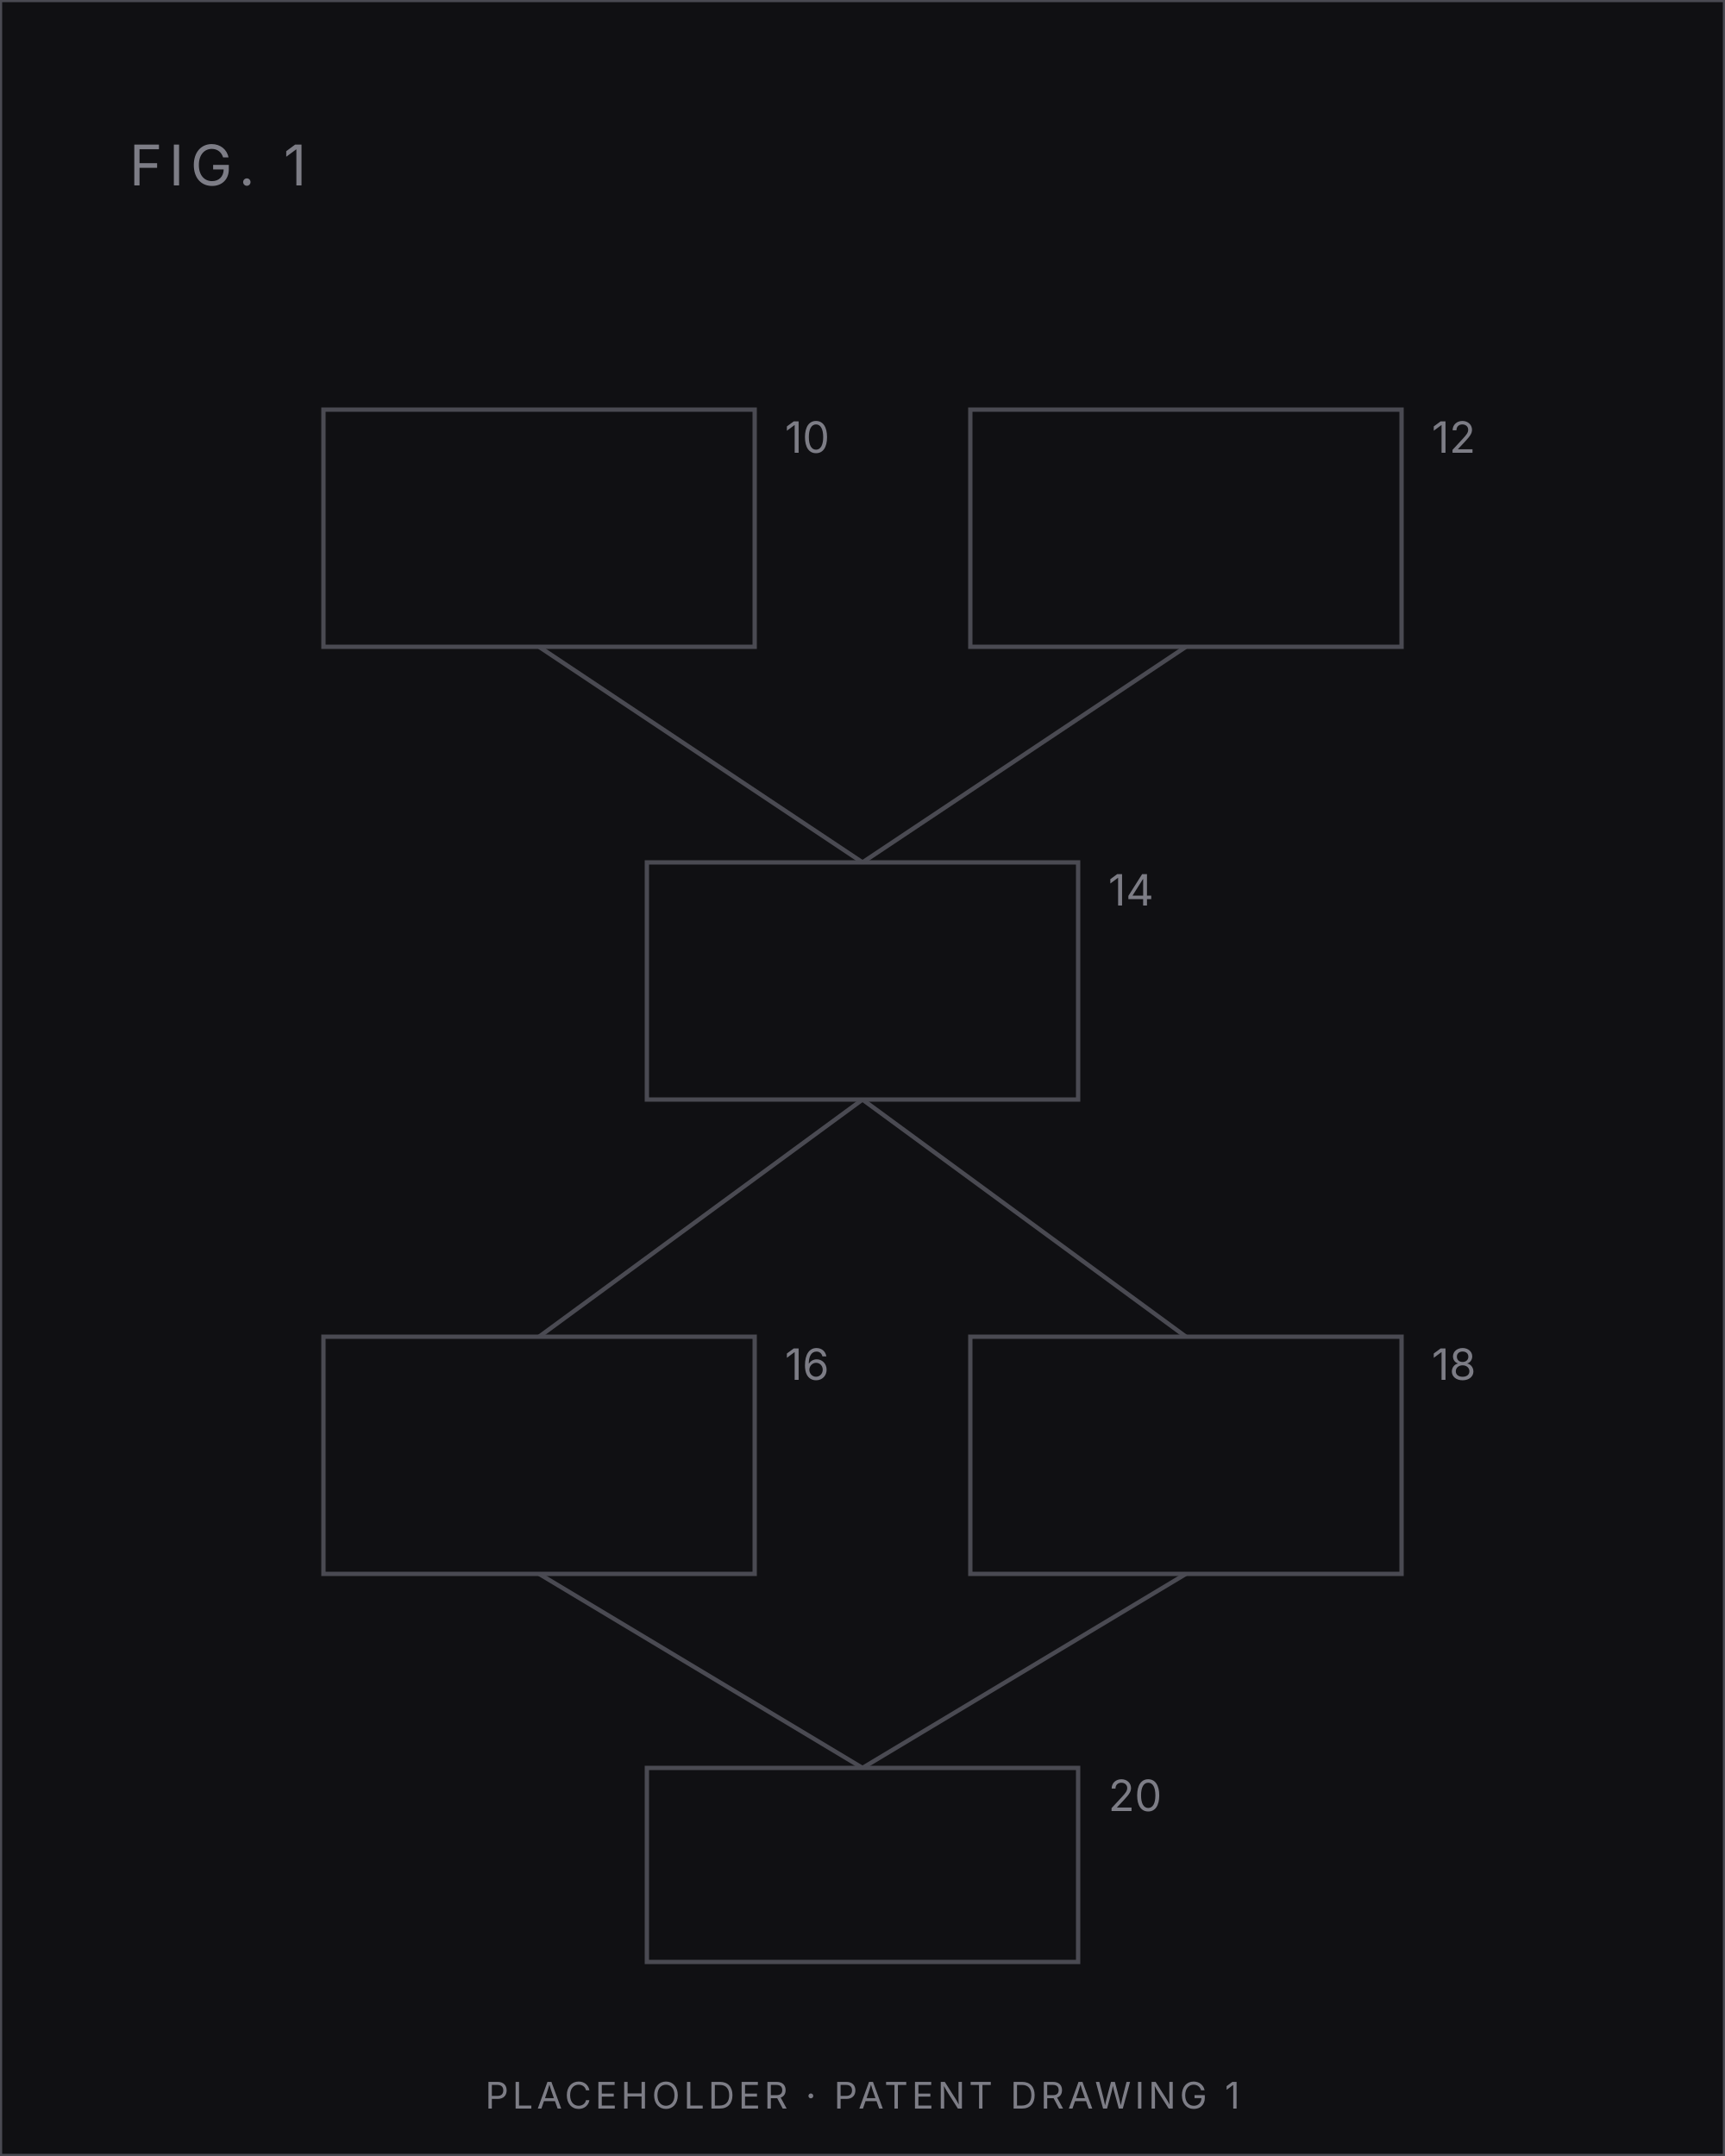
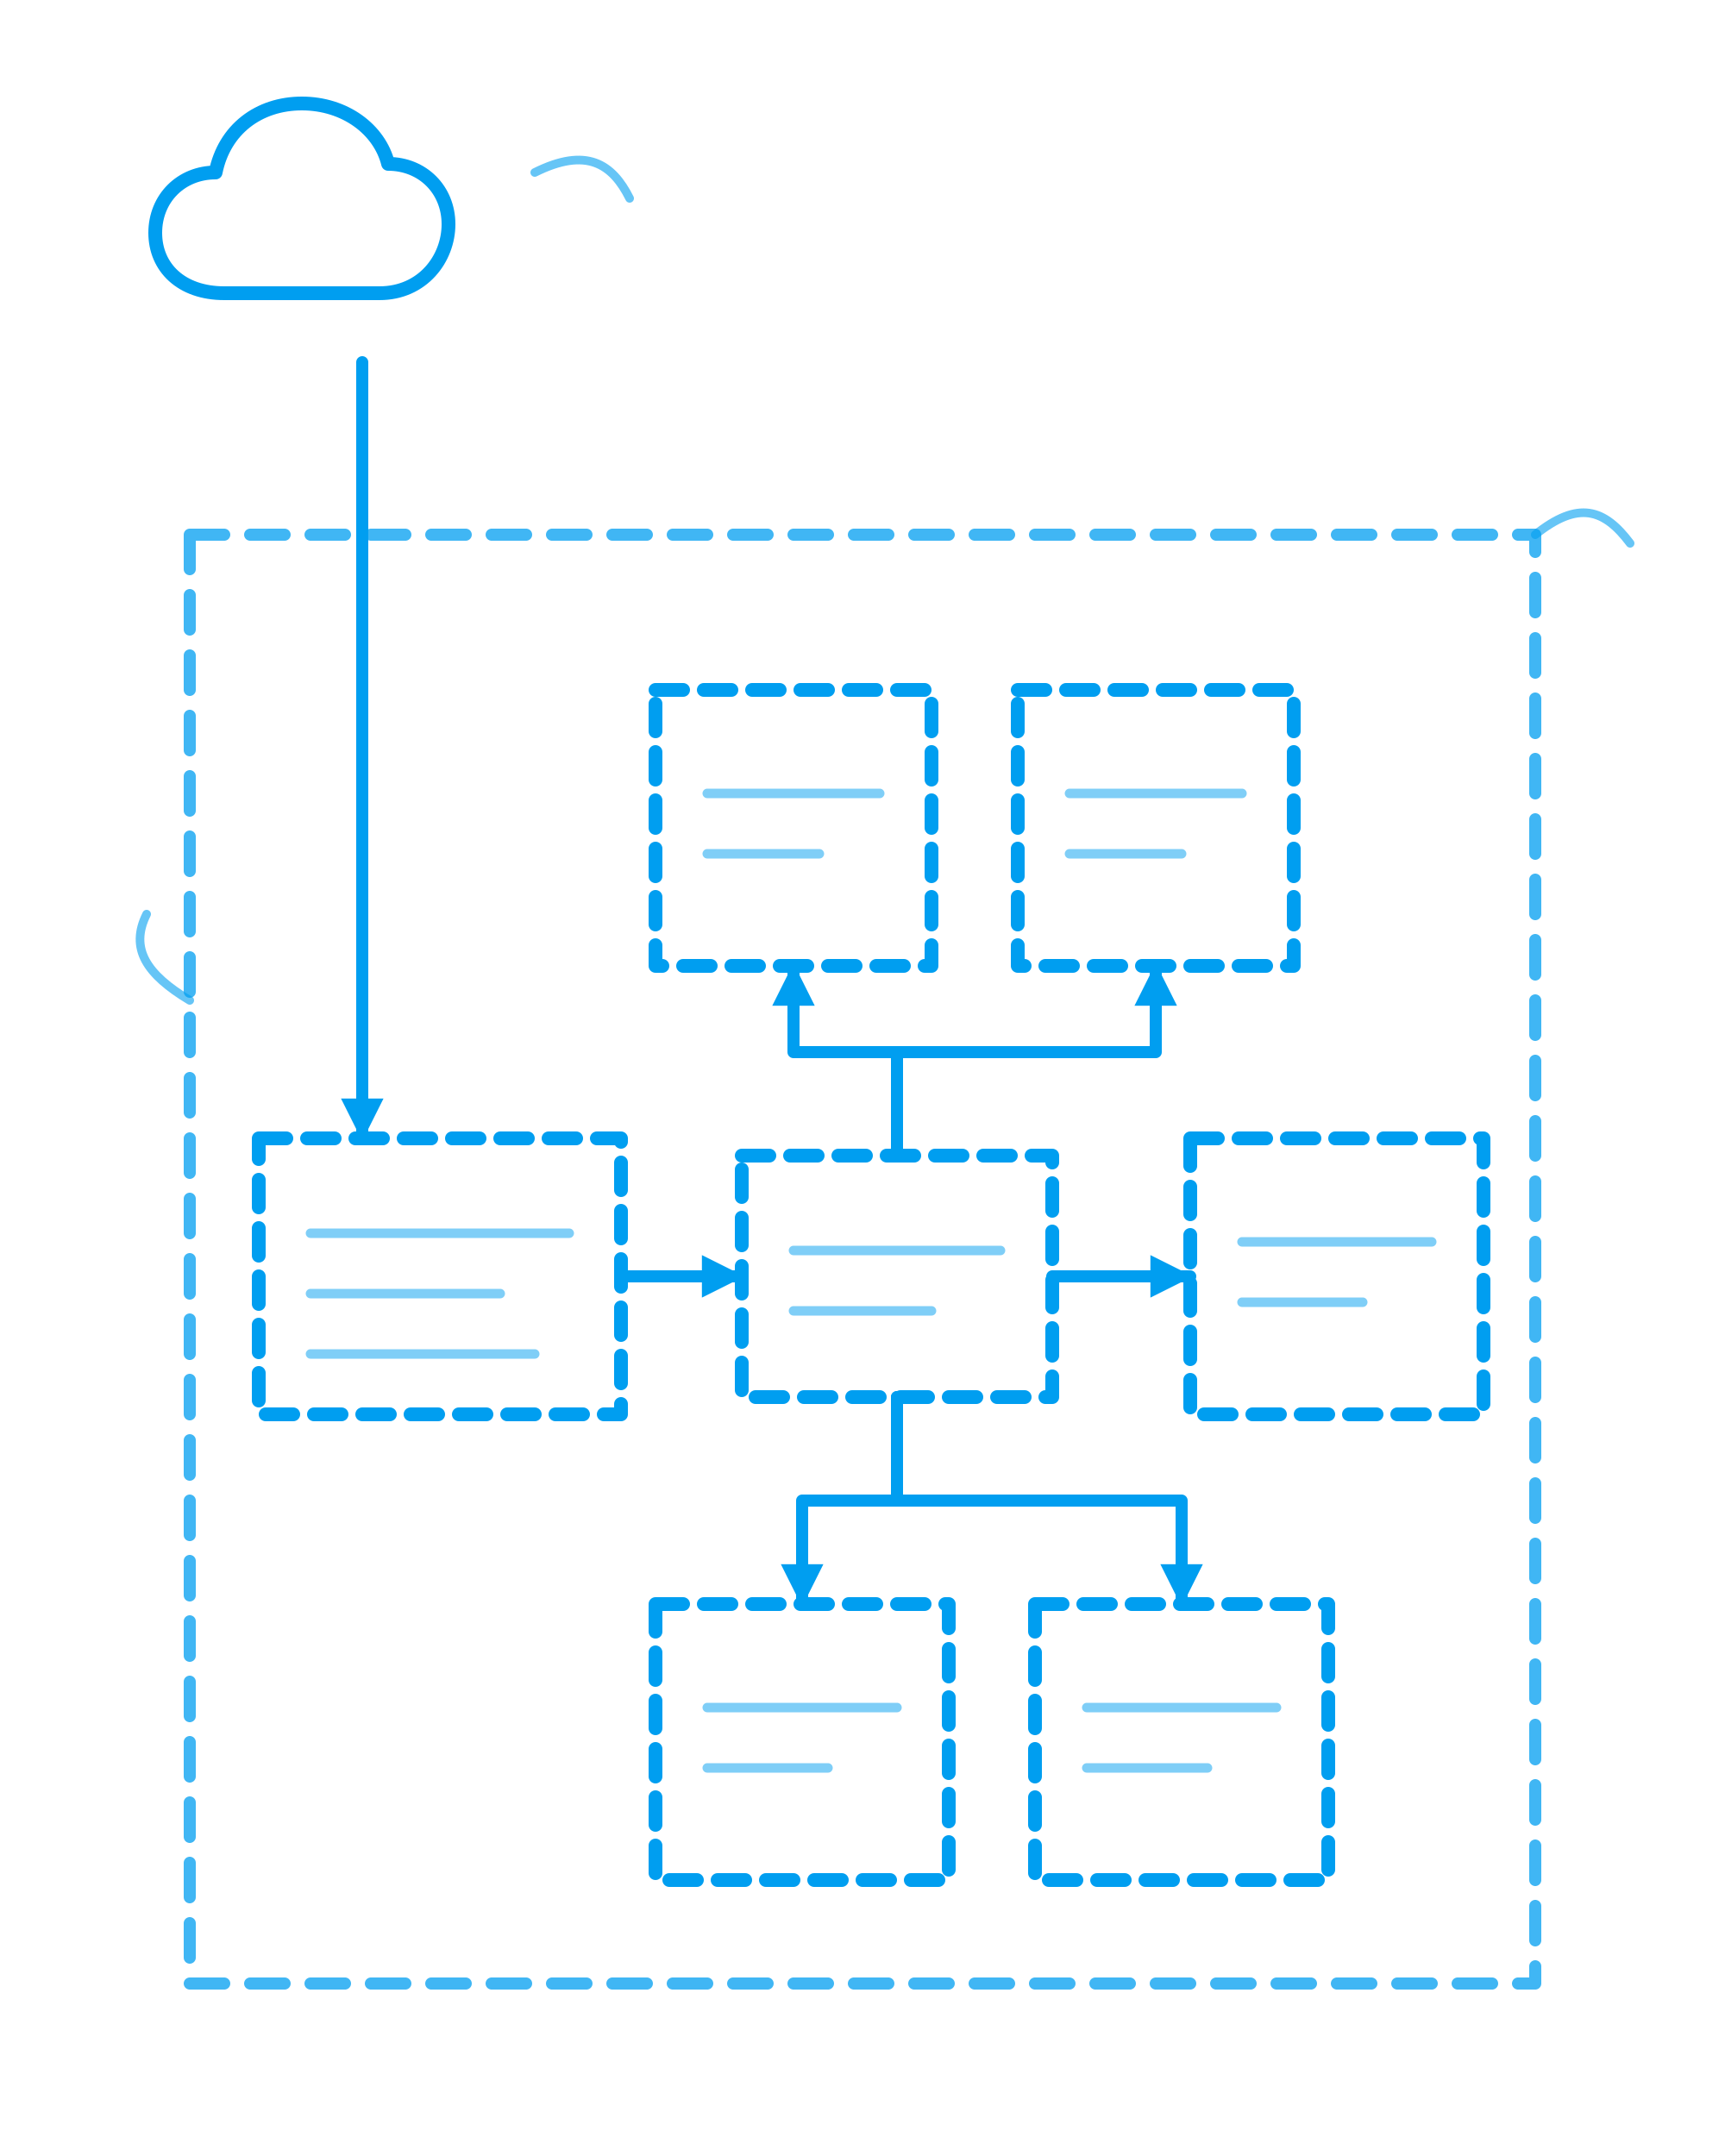
- <svg xmlns="http://www.w3.org/2000/svg" width="800" height="1000" viewBox="0 0 800 1000" role="img">
-   <rect width="800" height="1000" fill="#101013" />
-   <rect x="0.5" y="0.5" width="799" height="999" fill="none" stroke="#4a4a52" />
-   <text x="60" y="86" fill="#7d7d86" font-family="Inter, ui-sans-serif, system-ui, sans-serif" font-size="26" letter-spacing="3">FIG. 1</text>
-   <rect x="150" y="190" width="200" height="110" fill="none" stroke="#4a4a52" stroke-width="2" />
-   <text x="364" y="210" fill="#7d7d86" font-family="Inter, ui-sans-serif, system-ui, sans-serif" font-size="20">10</text>
-   <rect x="450" y="190" width="200" height="110" fill="none" stroke="#4a4a52" stroke-width="2" />
-   <text x="664" y="210" fill="#7d7d86" font-family="Inter, ui-sans-serif, system-ui, sans-serif" font-size="20">12</text>
-   <rect x="300" y="400" width="200" height="110" fill="none" stroke="#4a4a52" stroke-width="2" />
-   <text x="514" y="420" fill="#7d7d86" font-family="Inter, ui-sans-serif, system-ui, sans-serif" font-size="20">14</text>
-   <rect x="150" y="620" width="200" height="110" fill="none" stroke="#4a4a52" stroke-width="2" />
-   <text x="364" y="640" fill="#7d7d86" font-family="Inter, ui-sans-serif, system-ui, sans-serif" font-size="20">16</text>
-   <rect x="450" y="620" width="200" height="110" fill="none" stroke="#4a4a52" stroke-width="2" />
-   <text x="664" y="640" fill="#7d7d86" font-family="Inter, ui-sans-serif, system-ui, sans-serif" font-size="20">18</text>
-   <rect x="300" y="820" width="200" height="90" fill="none" stroke="#4a4a52" stroke-width="2" />
-   <text x="514" y="840" fill="#7d7d86" font-family="Inter, ui-sans-serif, system-ui, sans-serif" font-size="20">20</text>
-   <path d="M250 300 L400 400" fill="none" stroke="#4a4a52" stroke-width="2" />
-   <path d="M550 300 L400 400" fill="none" stroke="#4a4a52" stroke-width="2" />
-   <path d="M400 510 L250 620" fill="none" stroke="#4a4a52" stroke-width="2" />
-   <path d="M400 510 L550 620" fill="none" stroke="#4a4a52" stroke-width="2" />
-   <path d="M250 730 L400 820" fill="none" stroke="#4a4a52" stroke-width="2" />
-   <path d="M550 730 L400 820" fill="none" stroke="#4a4a52" stroke-width="2" />
-   <text x="400" y="978" fill="#7d7d86" font-family="Inter, ui-sans-serif, system-ui, sans-serif" font-size="17" letter-spacing="1.739" text-anchor="middle">PLACEHOLDER · PATENT DRAWING 1</text>
+ <svg xmlns="http://www.w3.org/2000/svg" viewBox="0 0 200 250" width="200" height="250" role="img">
+   <defs>
+     <marker id="ar" viewBox="0 0 8 8" refX="6.6" refY="4" markerWidth="4.4" markerHeight="4.4" orient="auto-start-reverse">
+       <path d="M0.6,0.8 L7,4 L0.6,7.2 z" fill="#009ef0" />
+     </marker>
+   </defs>
+   <g fill="none" stroke="#009ef0" stroke-linecap="round" stroke-linejoin="round">
+     <path d="M26 34c-5 0-8-3-8-7s3-7 7-7c1-5 5-8 10-8s9 3 10 7c4 0 7 3 7 7s-3 8-8 8z" stroke-width="1.6" />
+     <rect x="22" y="62" width="156" height="168" stroke-width="1.4" stroke-dasharray="4 3" opacity="0.75" />
+     <g stroke-width="1.6" stroke-dasharray="3.2 2.4">
+       <rect x="30" y="132" width="42" height="32" />
+       <rect x="86" y="134" width="36" height="28" />
+       <rect x="76" y="80" width="32" height="32" />
+       <rect x="118" y="80" width="32" height="32" />
+       <rect x="138" y="132" width="34" height="32" />
+       <rect x="76" y="186" width="34" height="32" />
+       <rect x="120" y="186" width="34" height="32" />
+     </g>
+     <g stroke-width="1.4">
+       <path d="M42 42 V132" marker-end="url(#ar)" />
+       <path d="M72 148 H86" marker-end="url(#ar)" />
+       <path d="M122 148 H138" marker-end="url(#ar)" />
+       <path d="M104 134 V122 H92 V112" marker-end="url(#ar)" />
+       <path d="M104 134 V122 H134 V112" marker-end="url(#ar)" />
+       <path d="M104 162 V174 H93 V186" marker-end="url(#ar)" />
+       <path d="M104 162 V174 H137 V186" marker-end="url(#ar)" />
+     </g>
+     <g stroke-width="1.1" opacity="0.5">
+       <path d="M36 143h30M36 150h22M36 157h26" />
+       <path d="M92 145h24M92 152h16" />
+       <path d="M82 92h20M82 99h13" />
+       <path d="M124 92h20M124 99h13" />
+       <path d="M144 144h22M144 151h14" />
+       <path d="M82 198h22M82 205h14" />
+       <path d="M126 198h22M126 205h14" />
+     </g>
+     <g stroke-width="1" opacity="0.6">
+       <path d="M62 20c6-3 9-1 11 3" />
+       <path d="M178 62c5-4 8-3 11 1" />
+       <path d="M22 116c-5-3-7-6-5-10" />
+     </g>
+   </g>
</svg>
